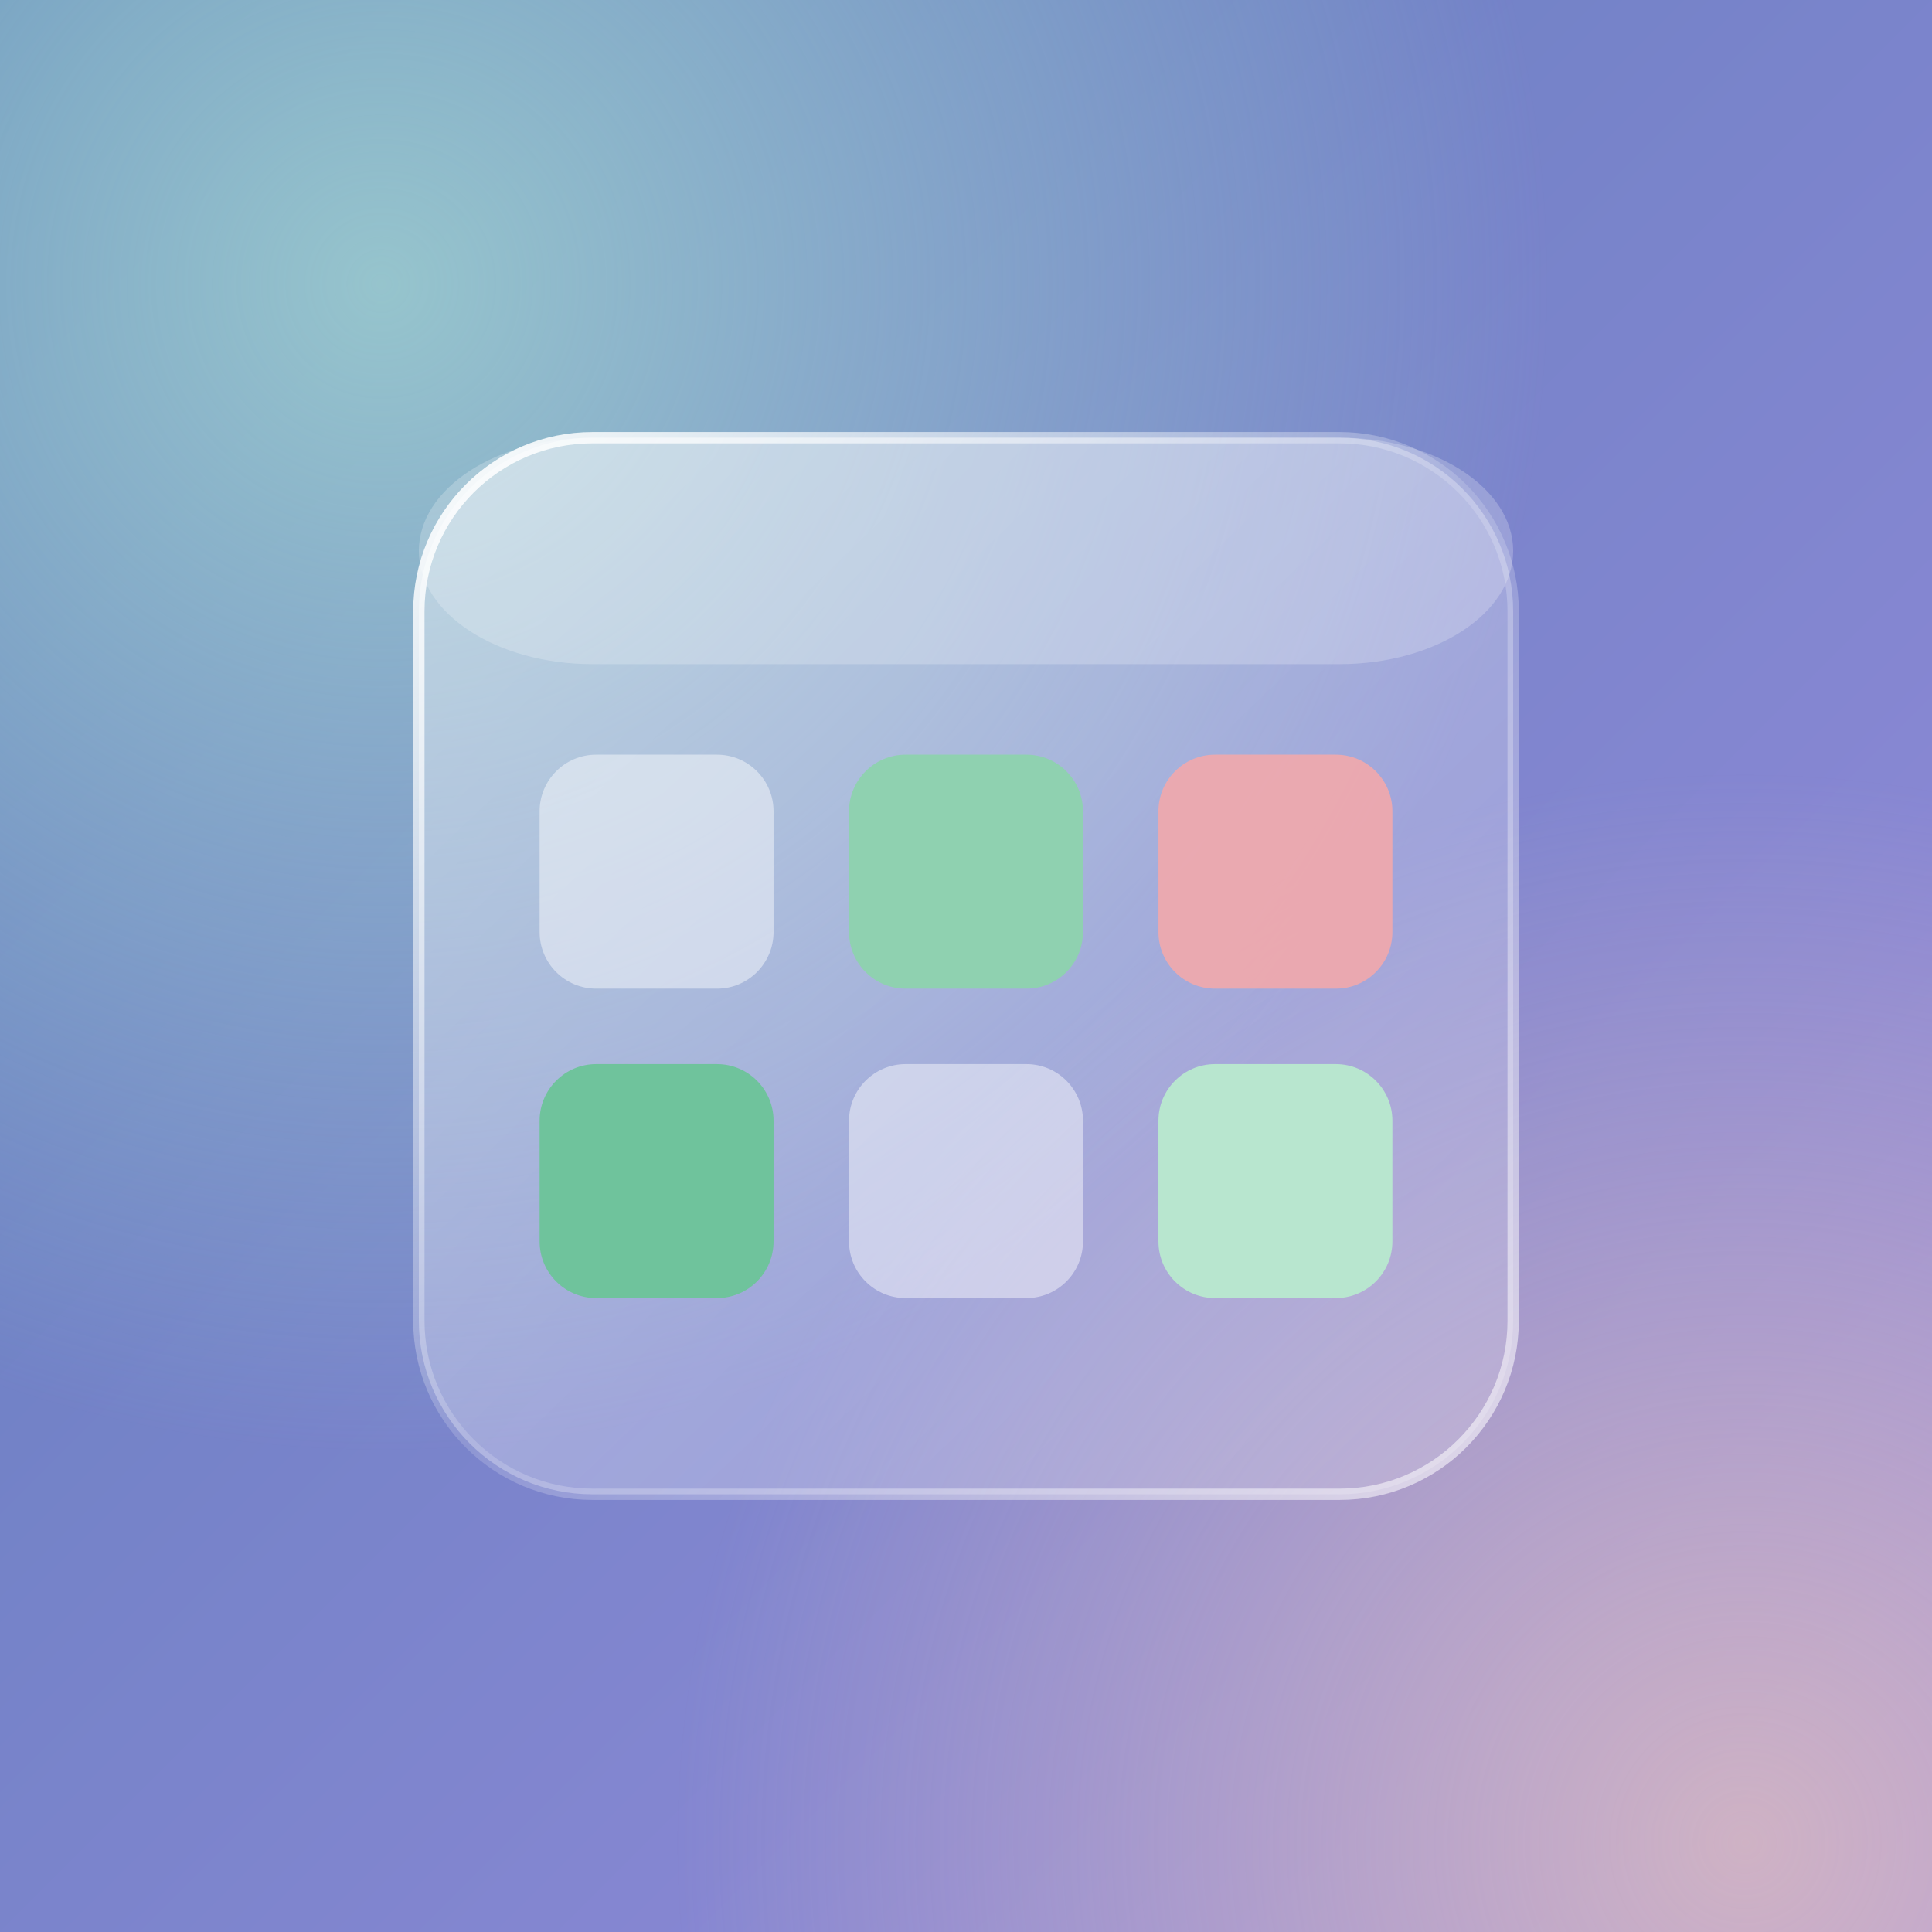
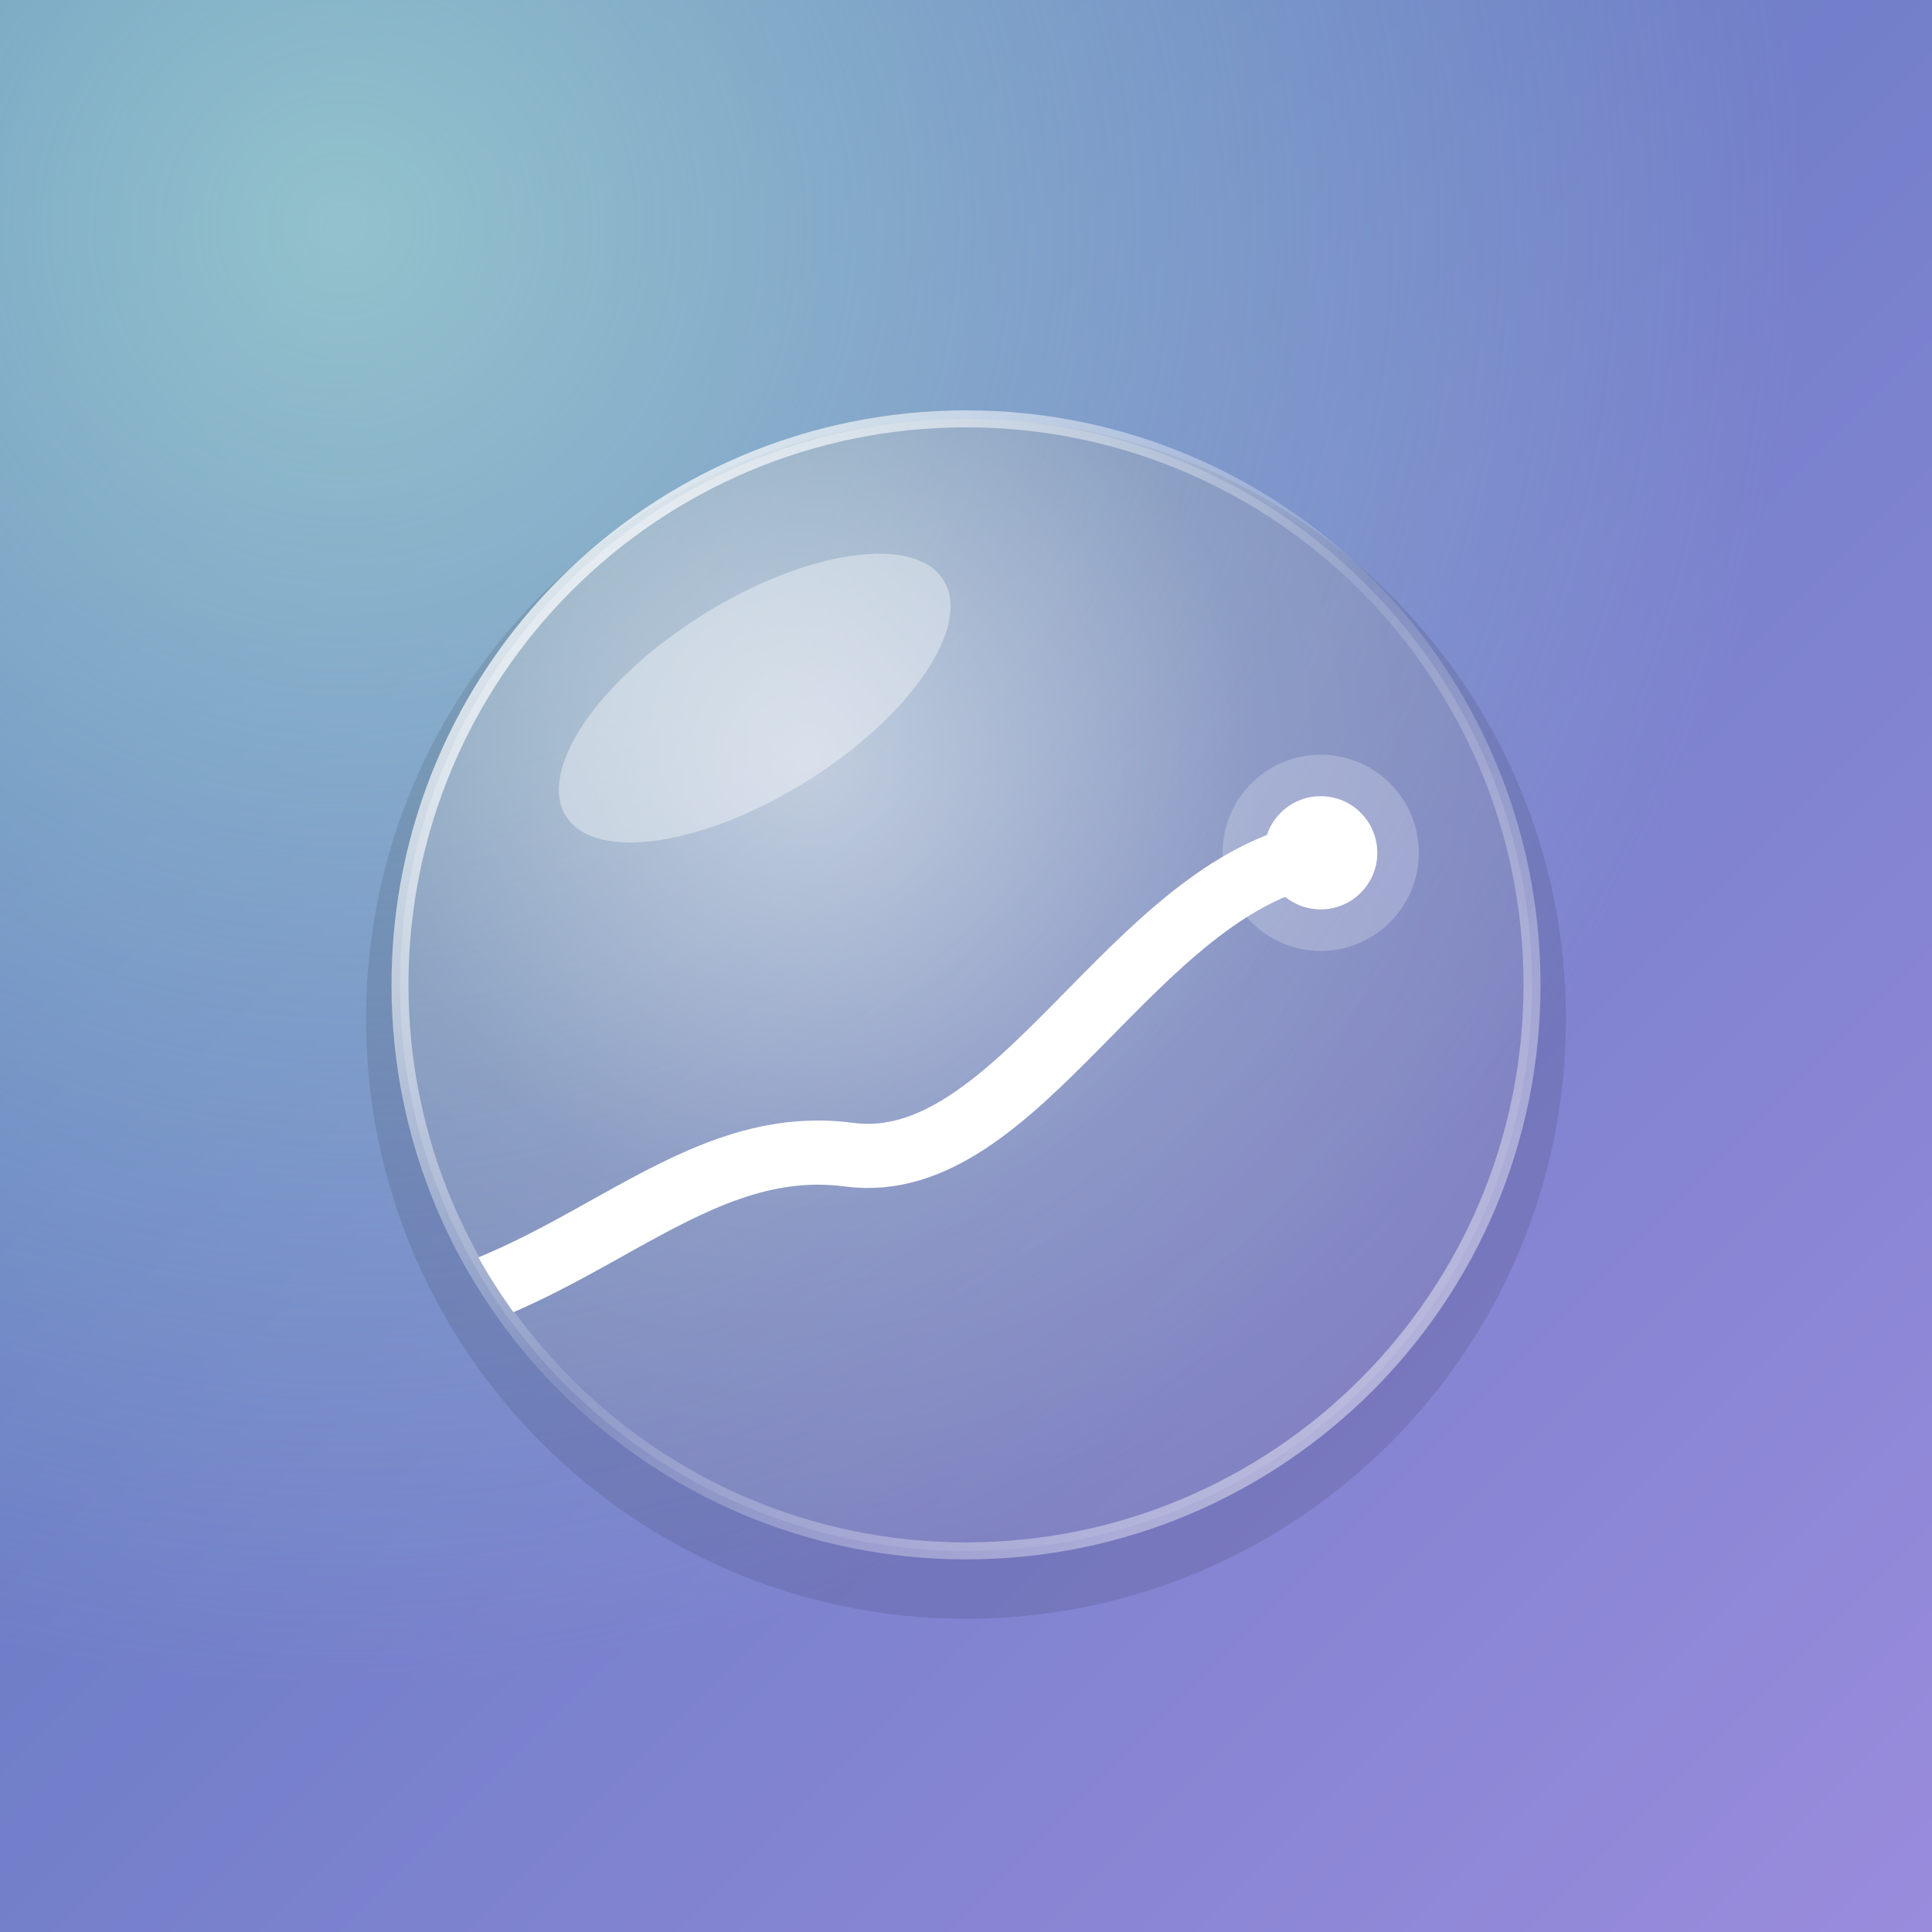
<svg xmlns="http://www.w3.org/2000/svg" width="1024" height="1024" viewBox="0 0 1024 1024">
  <defs>
    <linearGradient id="bg" x1="0" y1="0" x2="1" y2="1">
-       <stop offset="0" stop-color="#5B7DBA" />
+       <stop offset="0" stop-color="#4F74B8" />
      <stop offset="1" stop-color="#9A8BDD" />
    </linearGradient>
-     <radialGradient id="b1" cx=".2" cy=".15" r=".6">
+     <radialGradient id="glow" cx=".18" cy=".12" r=".75">
      <stop offset="0" stop-color="#A6DBD1" stop-opacity=".75" />
      <stop offset="1" stop-color="#A6DBD1" stop-opacity="0" />
    </radialGradient>
-     <radialGradient id="b2" cx=".9" cy=".95" r=".55">
-       <stop offset="0" stop-color="#F5CDB6" stop-opacity=".6" />
-       <stop offset="1" stop-color="#F5CDB6" stop-opacity="0" />
+     <radialGradient id="orb" cx=".36" cy=".3" r=".8">
+       <stop offset="0" stop-color="#fff" stop-opacity=".55" />
+       <stop offset=".5" stop-color="#fff" stop-opacity=".18" />
+       <stop offset="1" stop-color="#fff" stop-opacity=".07" />
    </radialGradient>
-     <linearGradient id="glass" x1="0" y1="0" x2="1" y2="1">
-       <stop offset="0" stop-color="#FFFFFF" stop-opacity=".42" />
-       <stop offset="1" stop-color="#FFFFFF" stop-opacity=".16" />
+     <linearGradient id="rim" x1="0" y1="0" x2="1" y2="1">
+       <stop offset="0" stop-color="#fff" stop-opacity=".95" />
+       <stop offset=".5" stop-color="#fff" stop-opacity=".12" />
+       <stop offset="1" stop-color="#fff" stop-opacity=".55" />
    </linearGradient>
-     <linearGradient id="rim" x1="0" y1="0" x2="1" y2="1">
-       <stop offset="0" stop-color="#FFFFFF" stop-opacity=".95" />
-       <stop offset=".5" stop-color="#FFFFFF" stop-opacity=".15" />
-       <stop offset="1" stop-color="#FFFFFF" stop-opacity=".6" />
+     <linearGradient id="fill" x1="0" y1="0" x2="0" y2="1">
+       <stop offset="0" stop-color="#fff" stop-opacity=".38" />
+       <stop offset="1" stop-color="#fff" stop-opacity="0" />
    </linearGradient>
+     <clipPath id="clip">
+       <circle cx="512" cy="522" r="296" />
+     </clipPath>
  </defs>
  <rect width="1024" height="1024" fill="url(#bg)" />
-   <rect width="1024" height="1024" fill="url(#b1)" />
-   <rect width="1024" height="1024" fill="url(#b2)" />
-   <rect x="222" y="232" width="580" height="560" rx="92" fill="url(#glass)" stroke="url(#rim)" stroke-width="6" />
-   <rect x="222" y="232" width="580" height="120" rx="92" fill="#FFFFFF" fill-opacity=".22" />
-   <g>
-     <rect x="286" y="400" width="124" height="124" rx="30" fill="#FFFFFF" fill-opacity=".45" />
-     <rect x="450" y="400" width="124" height="124" rx="30" fill="#8FD1B0" />
-     <rect x="614" y="400" width="124" height="124" rx="30" fill="#F2A9AC" fill-opacity=".9" />
-     <rect x="286" y="564" width="124" height="124" rx="30" fill="#6FC39C" />
-     <rect x="450" y="564" width="124" height="124" rx="30" fill="#FFFFFF" fill-opacity=".45" />
-     <rect x="614" y="564" width="124" height="124" rx="30" fill="#B8E6CF" />
+   <rect width="1024" height="1024" fill="url(#glow)" />
+   <circle cx="512" cy="540" r="318" fill="#000" fill-opacity=".10" />
+   <circle cx="512" cy="522" r="300" fill="url(#orb)" stroke="url(#rim)" stroke-width="9" />
+   <g clip-path="url(#clip)">
+     <path d="M190 700 C 300 690, 360 600, 450 612 S 600 470, 700 452" fill="none" stroke="#fff" stroke-width="34" stroke-linecap="round" stroke-linejoin="round" />
  </g>
+   <circle cx="700" cy="452" r="30" fill="#fff" />
+   <circle cx="700" cy="452" r="52" fill="#fff" fill-opacity=".22" />
+   <ellipse cx="400" cy="370" rx="118" ry="52" transform="rotate(-32 400 370)" fill="#fff" fill-opacity=".38" />
</svg>
